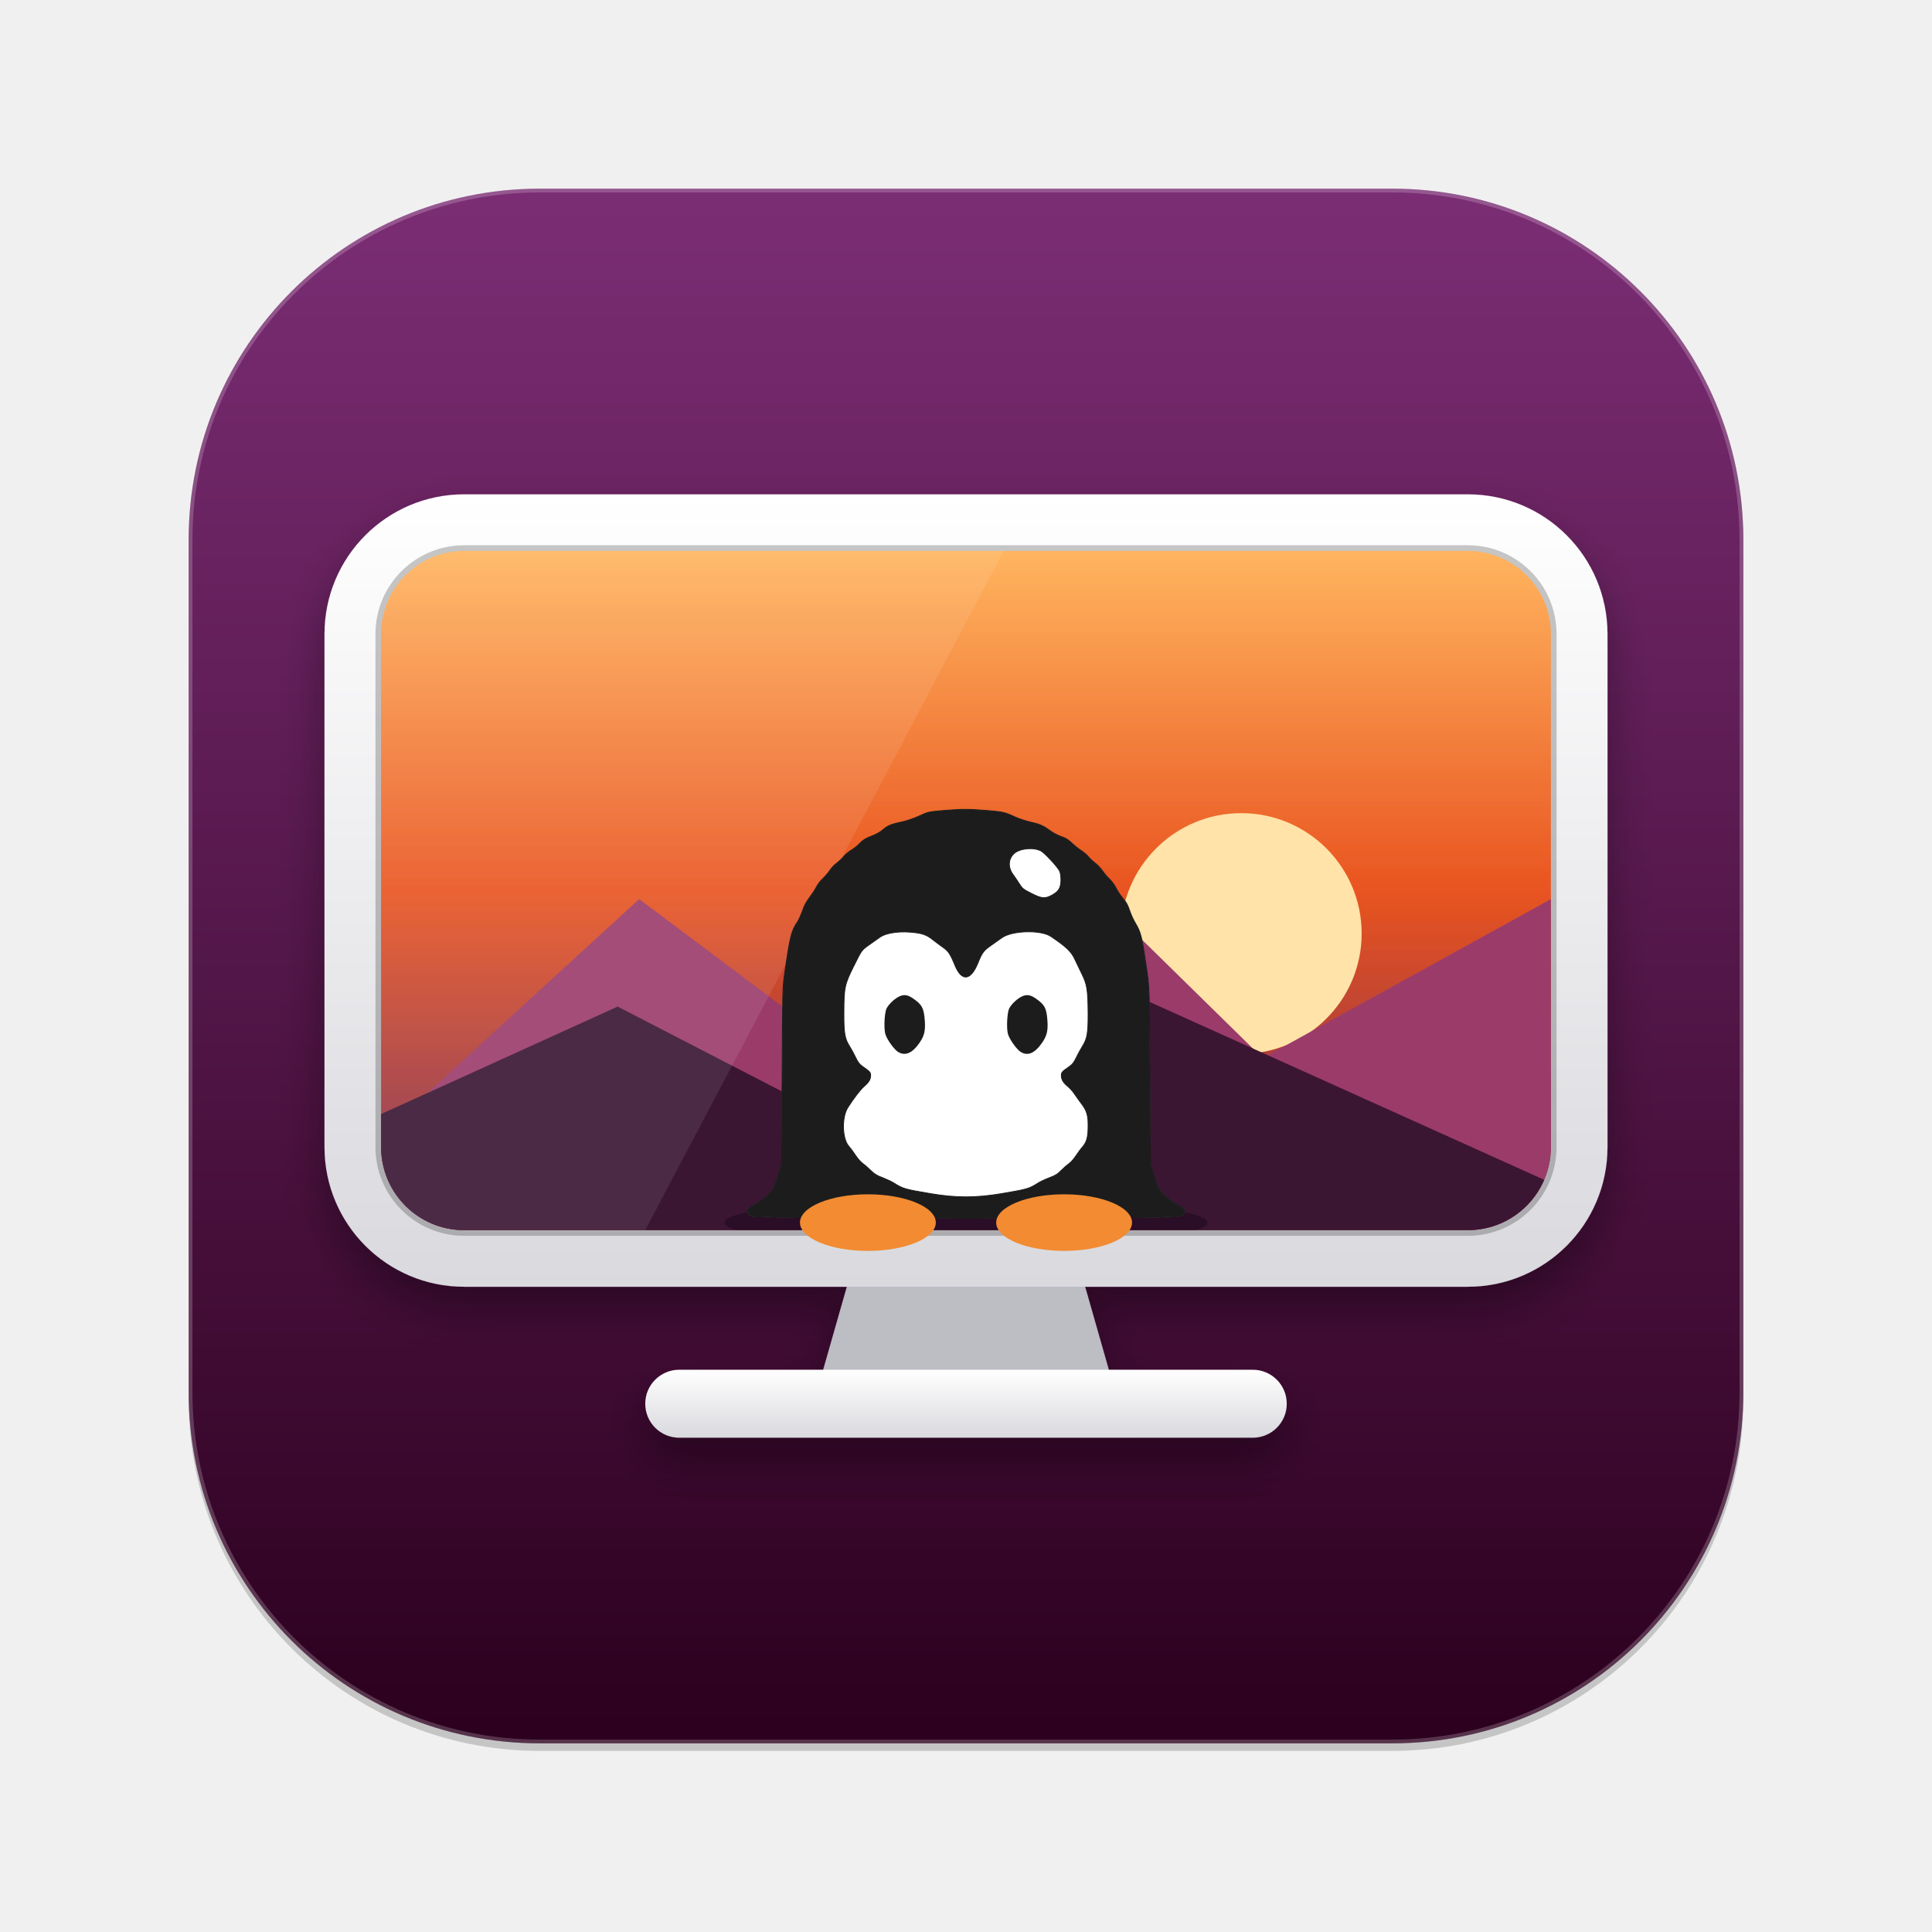
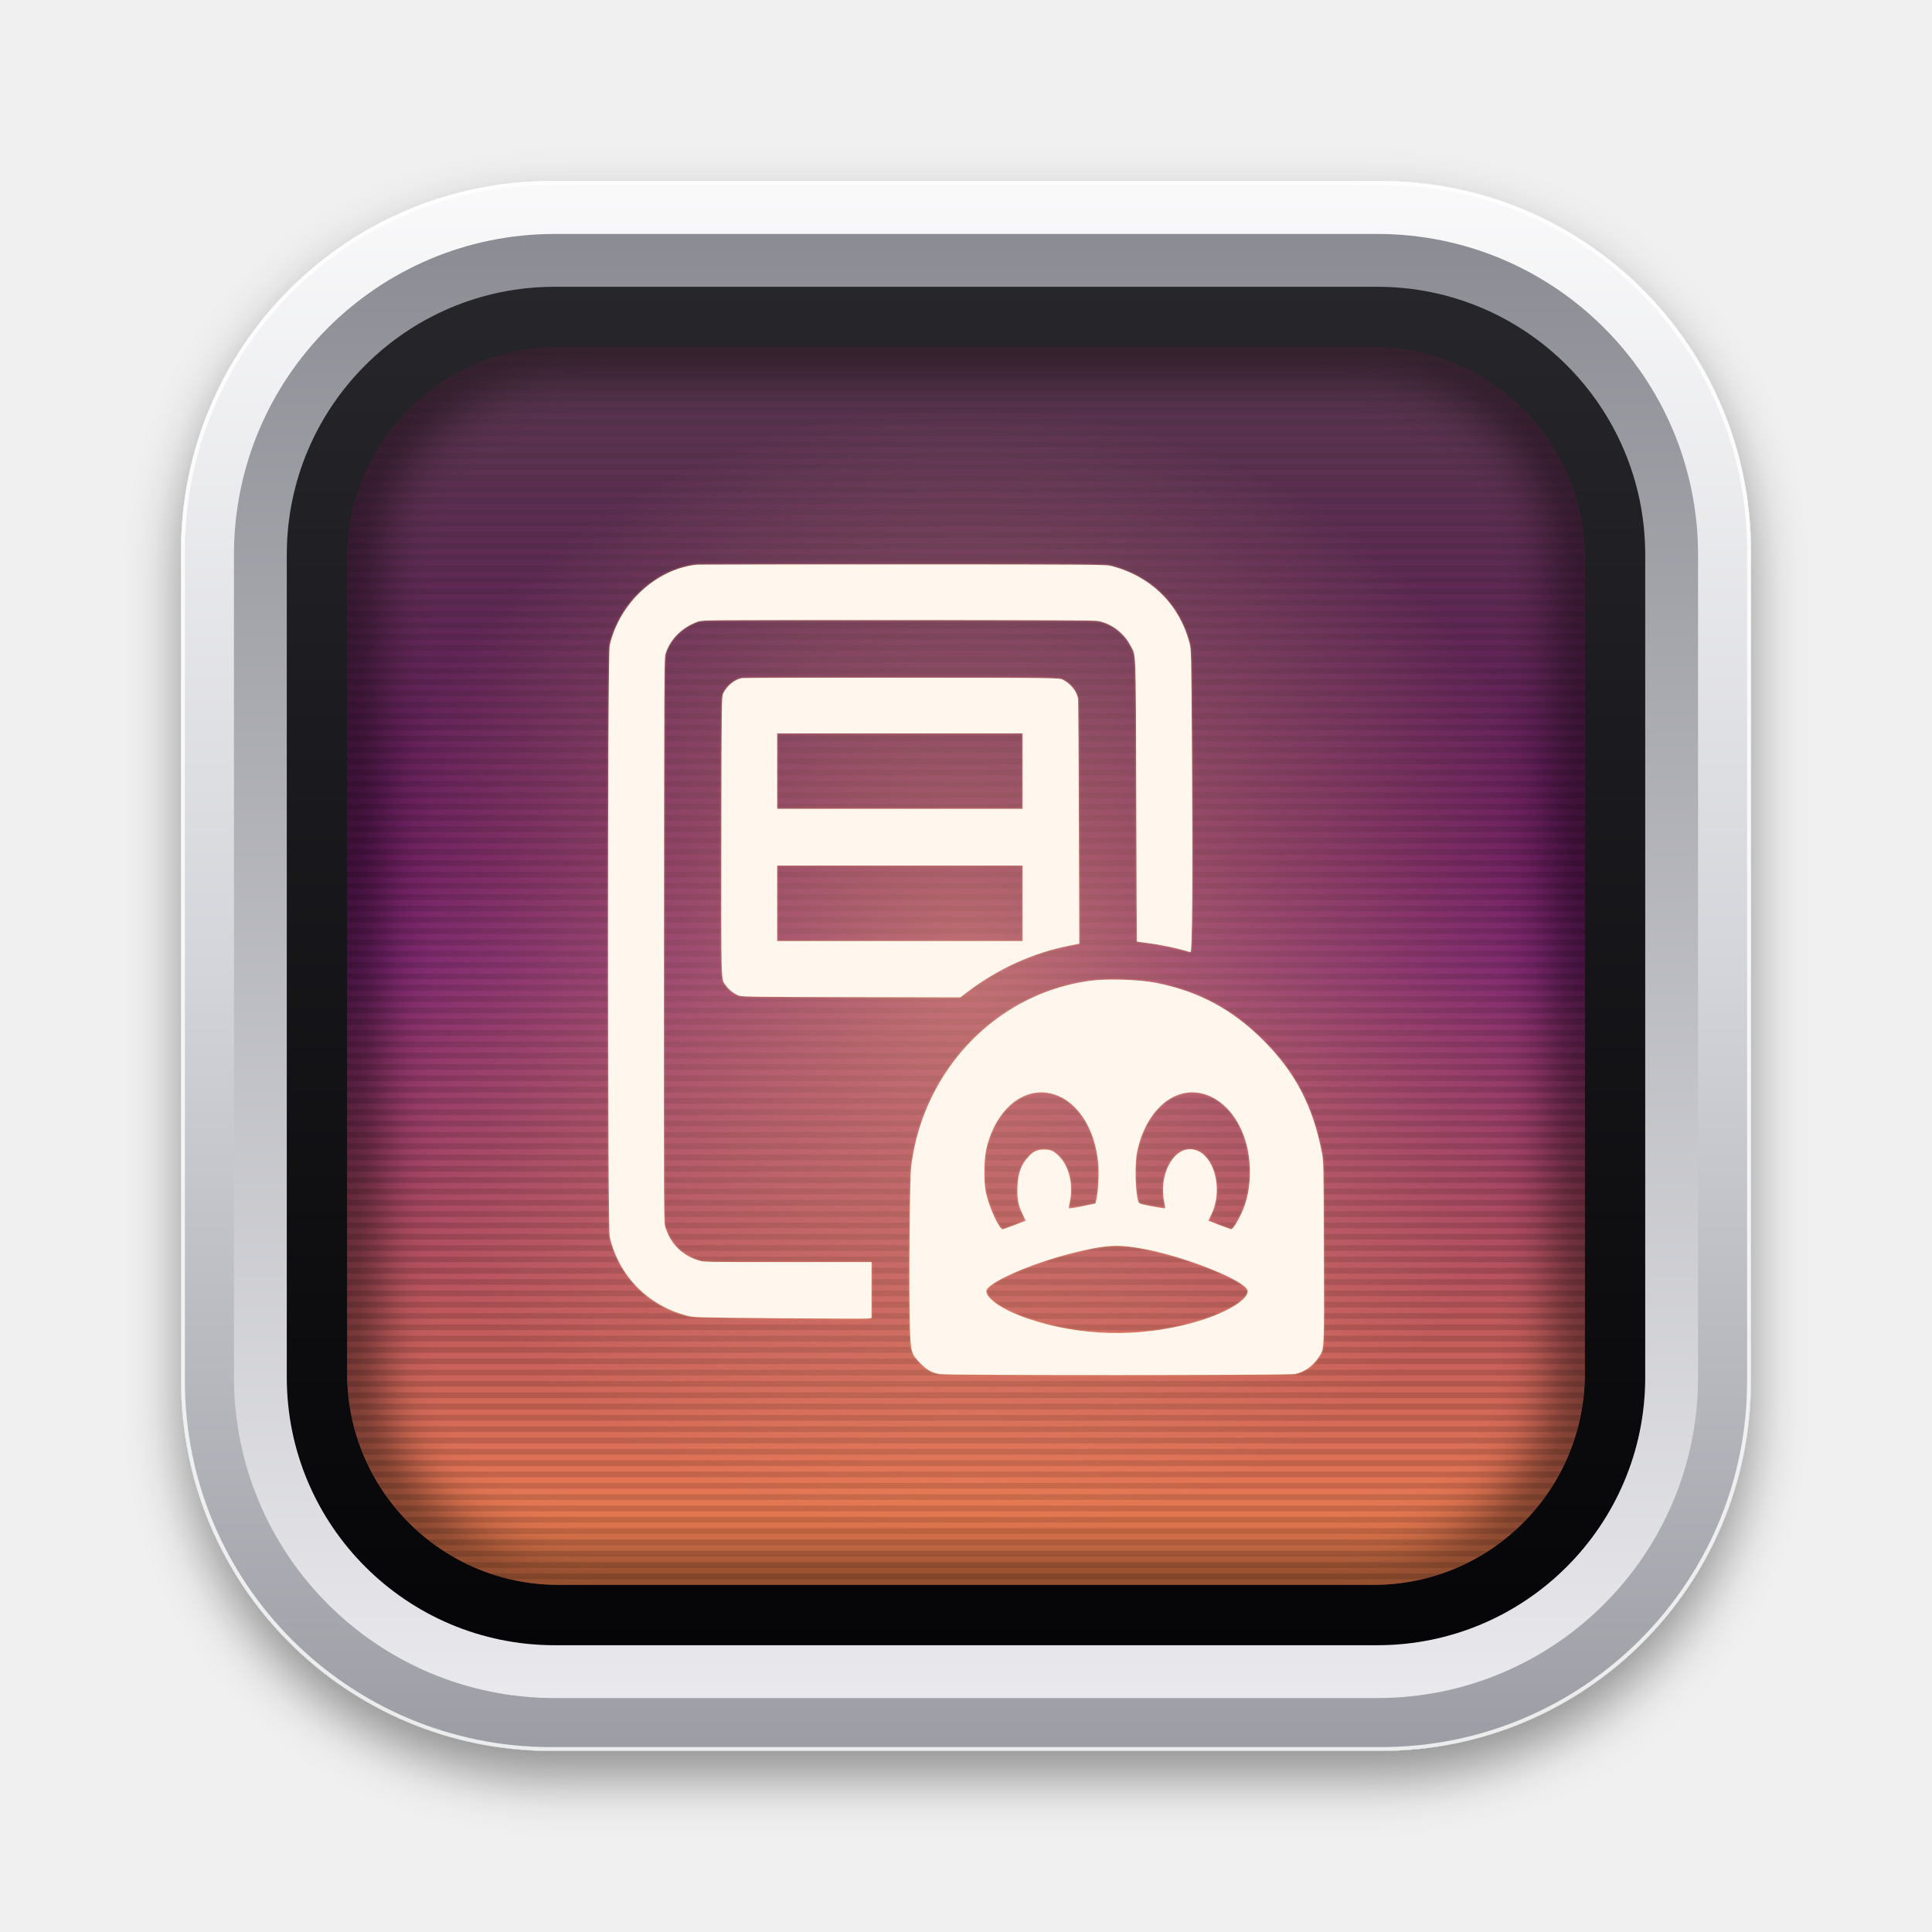
<svg xmlns="http://www.w3.org/2000/svg" width="1024" height="1024" viewBox="0 0 1024 1024">
  <defs>
-     <linearGradient id="tile" x1="0" y1="0" x2="0" y2="1">
-       <stop offset="0.00" stop-color="#7B2D74" />
-       <stop offset="1.00" stop-color="#2C001E" />
+     <linearGradient id="screen" x1="0" y1="0" x2="0" y2="1">
+       <stop offset="0" stop-color="#2C001E" />
+       <stop offset="0.5" stop-color="#77216F" />
+       <stop offset="1" stop-color="#F6844F" />
    </linearGradient>
-     <linearGradient id="frame" x1="0" y1="0" x2="0" y2="1">
-       <stop offset="0.00" stop-color="#FFFFFF" />
-       <stop offset="1.00" stop-color="#D9D9DE" />
+     <linearGradient id="silver" x1="0" y1="0" x2="0" y2="1">
+       <stop offset="0" stop-color="#FAFAFB" />
+       <stop offset="0.5" stop-color="#D4D5DA" />
+       <stop offset="1" stop-color="#9C9DA4" />
    </linearGradient>
-     <linearGradient id="screen" x1="0" y1="0" x2="0" y2="1">
-       <stop offset="0.00" stop-color="#FFB45E" />
-       <stop offset="0.50" stop-color="#E95420" />
-       <stop offset="1.00" stop-color="#772953" />
+     <linearGradient id="bevel" x1="0" y1="0" x2="0" y2="1">
+       <stop offset="0" stop-color="#8C8D94" />
+       <stop offset="1" stop-color="#E9E9ED" />
    </linearGradient>
-     <linearGradient id="sun" x1="0" y1="0" x2="0" y2="1">
-       <stop offset="0" stop-color="#FFE45E" />
-       <stop offset="1" stop-color="#FF4FB8" />
+     <linearGradient id="rim" x1="0" y1="0" x2="0" y2="1">
+       <stop offset="0" stop-color="#26262B" />
+       <stop offset="1" stop-color="#050507" />
    </linearGradient>
-     <clipPath id="scr">
-       <rect x="202" y="292" width="620" height="360" rx="44" />
+     <radialGradient id="glow" cx="0.5" cy="0.5" r="0.5">
+       <stop offset="0" stop-color="#FFB27A" stop-opacity="0.55" />
+       <stop offset="1" stop-color="#FFB27A" stop-opacity="0" />
+     </radialGradient>
+     <linearGradient id="gloss" x1="0" y1="0" x2="0" y2="1">
+       <stop offset="0" stop-color="#FFFFFF" stop-opacity="0.22" />
+       <stop offset="1" stop-color="#FFFFFF" stop-opacity="0" />
+     </linearGradient>
+     <pattern id="scan" width="8" height="6" patternUnits="userSpaceOnUse">
+       <rect width="8" height="3" fill="#000000" opacity="0.13" />
+     </pattern>
+     <clipPath id="face">
+       <rect x="184" y="184" width="656" height="656" rx="112" />
    </clipPath>
-     <filter id="blur" x="-30%" y="-80%" width="160%" height="260%">
-       <feGaussianBlur stdDeviation="16" />
-     </filter>
-     <filter id="shadow" x="-10%" y="-10%" width="120%" height="125%">
-       <feGaussianBlur in="SourceAlpha" stdDeviation="12" />
-       <feOffset dy="12" />
+     <filter id="drop" x="-10%" y="-10%" width="120%" height="125%">
+       <feGaussianBlur in="SourceAlpha" stdDeviation="14" />
+       <feOffset dy="14" />
      <feComponentTransfer>
-         <feFuncA type="linear" slope="0.35" />
+         <feFuncA type="linear" slope="0.4" />
      </feComponentTransfer>
      <feMerge>
        <feMergeNode />
        <feMergeNode in="SourceGraphic" />
      </feMerge>
    </filter>
+     <filter id="soft" x="-20%" y="-20%" width="140%" height="140%">
+       <feGaussianBlur stdDeviation="16" />
+     </filter>
+     <filter id="inner" x="-5%" y="-5%" width="110%" height="110%">
+       <feGaussianBlur stdDeviation="14" />
+     </filter>
  </defs>
-   <rect x="100" y="104" width="824" height="824" rx="186" fill="#000000" opacity="0.18" />
-   <rect x="100" y="100" width="824" height="824" rx="186" fill="url(#tile)" />
-   <rect x="101" y="101" width="822" height="822" rx="185" fill="none" stroke="#FFFFFF" stroke-opacity="0.2" stroke-width="2" />
-   <g filter="url(#shadow)">
-     <path d="M450 678 h124 l16 56 h-156z" fill="#BDBDC4" />
-     <rect x="342" y="726" width="340" height="36" rx="18" fill="url(#frame)" />
-     <rect x="172" y="262" width="680" height="420" rx="74" fill="url(#frame)" />
-     <rect x="199" y="289" width="626" height="366" rx="47" fill="#000000" opacity="0.22" />
-     <g clip-path="url(#scr)">
-       <rect x="202" y="292" width="620" height="360" fill="url(#screen)" />
-       <g transform="translate(202 292) scale(1.1397 1.1392) translate(-240 -428)">
-         <circle cx="640" cy="606" r="56" fill="#FFE3A8" />
-         <path d="M240 700 L360 590 L440 650 L540 556 L650 664 L784 590 V744 H240Z" fill="#9B3B6B" />
-         <path d="M240 744 V690 L350 640 L470 702 L580 630 L784 722 V744Z" fill="#3A1432" />
+   <g filter="url(#drop)">
+     <rect x="96" y="96" width="832" height="832" rx="196" fill="url(#silver)" />
+     <rect x="97" y="97" width="830" height="830" rx="195" fill="none" stroke="#FFFFFF" stroke-opacity="0.8" stroke-width="2" />
+   </g>
+   <rect x="124" y="124" width="776" height="776" rx="170" fill="url(#bevel)" />
+   <rect x="152" y="152" width="720" height="720" rx="142" fill="url(#rim)" />
+   <g clip-path="url(#face)">
+     <rect x="184" y="184" width="656" height="656" fill="url(#screen)" />
+     <rect x="184" y="184" width="656" height="656" fill="url(#scan)" />
+     <ellipse cx="512" cy="514" rx="330" ry="300" fill="url(#glow)" />
+     <rect x="184" y="184" width="656" height="270" fill="url(#gloss)" />
+     <rect x="184" y="184" width="656" height="656" rx="112" fill="none" stroke="#000000" stroke-opacity="0.55" stroke-width="30" filter="url(#inner)" />
+     <g transform="translate(322.2 299.0) scale(0.40037) translate(-201 -76)">
+       <g transform="translate(0 1200) scale(0.1 -0.1)" fill="#FFB27A" filter="url(#soft)" opacity="0.85">
+         <path d="M3190 11233 c-539 -57 -1027 -507 -1156 -1068 -30 -126 -29 -7706 0 -7830 120 -514 500 -905 1014 -1042 97 -26 97 -26 1238 -36 627 -5 1157 -7 1177 -3 l37 7 0 369 0 370 -1109 0 c-1098 0 -1110 0 -1177 21 -221 67 -372 217 -443 439 -21 65 -21 65 -19 3800 3 3463 4 3739 20 3790 60 197 222 357 435 431 55 19 105 19 2637 19 1745 0 2602 -4 2645 -11 181 -29 351 -157 440 -328 75 -147 69 30 76 -2046 3 -1028 7 -1870 8 -1871 1 -1 58 -10 127 -18 201 -26 400 -68 581 -123 25 -7 32 901 21 2612 -9 1371 -10 1391 -31 1473 -130 511 -504 885 -1024 1024 -82 23 -82 23 -2772 24 -1479 0 -2706 -1 -2725 -3z" />
+         <path d="M3785 9731 c-94 -16 -198 -100 -245 -196 -25 -50 -25 -50 -28 -1890 -2 -2037 -7 -1893 63 -1987 45 -62 117 -114 180 -133 43 -12 264 -15 1485 -17 l1435 -3 101 77 c398 302 865 514 1337 606 l137 27 -5 1595 c-3 877 -8 1615 -10 1638 -11 97 -91 203 -197 259 -53 28 -53 28 -2133 29 -1144 1 -2098 -1 -2120 -5z m3715 -1231 l0 -500 -1625 0 -1625 0 0 500 0 500 1625 0 1625 0 0 -500z m0 -1750 l0 -500 -1625 0 -1625 0 0 500 0 500 1625 0 1625 0 0 -500z" />
+         <path d="M8393 5724 c-893 -121 -1667 -684 -2084 -1515 -147 -293 -241 -605 -284 -944 -20 -151 -32 -1697 -17 -2127 11 -332 18 -357 145 -483 88 -89 151 -122 260 -138 120 -17 4580 -16 4686 1 124 21 244 104 322 224 74 116 71 40 67 1388 -3 1205 -3 1205 -30 1340 -122 608 -352 1045 -772 1466 -409 408 -849 646 -1411 759 -226 46 -655 60 -882 29z m-531 -1489 c339 -71 595 -441 639 -924 13 -138 1 -369 -24 -480 l-12 -55 -178 -37 c-104 -21 -177 -32 -177 -26 0 5 7 46 16 90 48 234 -15 480 -157 612 -64 59 -102 75 -186 75 -83 0 -132 -21 -190 -79 -110 -110 -155 -229 -161 -421 -5 -163 10 -236 70 -358 22 -46 39 -84 37 -85 -6 -4 -281 -108 -299 -113 -44 -13 -182 285 -226 486 -29 133 -27 429 4 570 114 509 471 825 844 745z m2022 -5 c269 -69 490 -326 581 -675 67 -260 58 -563 -25 -805 -47 -136 -154 -324 -180 -316 -19 5 -294 109 -299 113 -2 1 13 35 33 75 182 363 20 873 -279 872 -238 -1 -412 -358 -340 -699 8 -38 15 -75 15 -80 0 -7 -69 3 -175 23 -174 35 -174 35 -184 66 -41 131 -49 506 -13 667 117 537 483 857 866 759z m-859 -2041 c580 -94 1455 -440 1455 -574 0 -122 -307 -300 -712 -414 -724 -204 -1513 -185 -2208 54 -315 108 -540 258 -540 361 0 106 588 366 1140 504 415 103 575 116 865 69z" />
      </g>
-       <path d="M202 292 H532 L342 652 H202Z" fill="#FFFFFF" opacity="0.09" />
-       <ellipse cx="512" cy="648" rx="128" ry="13" fill="#000000" opacity="0.25" />
-     </g>
-     <g transform="translate(396.00 428.89) scale(0.45136) translate(-511 -432)">
-       <g transform="translate(0 1536) scale(0.1 -0.1)">
-         <path d="M7422 11025 c-185 -16 -183 -15 -302 -70 -52 -23 -131 -50 -175 -60 -140 -30 -182 -46 -235 -92 -33 -30 -80 -56 -139 -79 -72 -28 -99 -45 -138 -85 -26 -28 -72 -64 -100 -80 -29 -17 -69 -50 -89 -75 -20 -24 -58 -60 -84 -79 -27 -20 -62 -57 -79 -84 -17 -27 -54 -69 -80 -94 -27 -24 -62 -69 -76 -98 -15 -30 -52 -86 -81 -125 -39 -50 -64 -97 -85 -160 -18 -49 -44 -107 -59 -129 -72 -105 -87 -168 -152 -620 -21 -143 -22 -197 -27 -1180 l-6 -1030 -43 -140 c-24 -77 -52 -154 -63 -171 -31 -50 -138 -138 -216 -177 -99 -50 -110 -98 -32 -137 60 -31 4964 -32 5034 -1 81 36 73 90 -21 132 -77 35 -194 134 -228 192 -13 23 -41 101 -62 172 l-39 130 -5 1025 c-6 1025 -6 1025 -38 1250 -54 377 -68 433 -132 540 -22 36 -51 99 -65 140 -27 80 -40 102 -96 170 -20 25 -51 72 -67 105 -17 33 -51 80 -77 105 -26 25 -65 70 -86 101 -22 31 -60 71 -85 88 -24 18 -58 50 -76 72 -17 21 -54 53 -82 71 -28 17 -78 57 -111 88 -47 44 -75 62 -128 79 -37 13 -95 43 -129 68 -79 59 -123 78 -239 104 -52 12 -128 37 -169 56 -124 57 -144 62 -338 78 -215 17 -289 17 -500 0 z" fill="#FFFFFF" />
-         <path d="M7422 11025 c-185 -16 -183 -15 -302 -70 -52 -23 -131 -50 -175 -60 -140 -30 -182 -46 -235 -92 -33 -30 -80 -56 -139 -79 -72 -28 -99 -45 -138 -85 -26 -28 -72 -64 -100 -80 -29 -17 -69 -50 -89 -75 -20 -24 -58 -60 -84 -79 -27 -20 -62 -57 -79 -84 -17 -27 -54 -69 -80 -94 -27 -24 -62 -69 -76 -98 -15 -30 -52 -86 -81 -125 -39 -50 -64 -97 -85 -160 -18 -49 -44 -107 -59 -129 -72 -105 -87 -168 -152 -620 -21 -143 -22 -197 -27 -1180 l-6 -1030 -43 -140 c-24 -77 -52 -154 -63 -171 -31 -50 -138 -138 -216 -177 -99 -50 -110 -98 -32 -137 60 -31 4964 -32 5034 -1 81 36 73 90 -21 132 -77 35 -194 134 -228 192 -13 23 -41 101 -62 172 l-39 130 -5 1025 c-6 1025 -6 1025 -38 1250 -54 377 -68 433 -132 540 -22 36 -51 99 -65 140 -27 80 -40 102 -96 170 -20 25 -51 72 -67 105 -17 33 -51 80 -77 105 -26 25 -65 70 -86 101 -22 31 -60 71 -85 88 -24 18 -58 50 -76 72 -17 21 -54 53 -82 71 -28 17 -78 57 -111 88 -47 44 -75 62 -128 79 -37 13 -95 43 -129 68 -79 59 -123 78 -239 104 -52 12 -128 37 -169 56 -124 57 -144 62 -338 78 -215 17 -289 17 -500 0z m1137 -474 c41 -21 189 -179 218 -233 12 -22 17 -56 18 -103 0 -97 -23 -138 -101 -182 -85 -47 -121 -45 -242 16 -104 52 -110 57 -157 132 -16 26 -46 69 -65 95 -59 83 -54 180 14 243 65 61 226 77 315 32z m-1463 -962 c87 -12 137 -34 204 -89 25 -20 73 -55 106 -79 66 -45 88 -77 144 -213 81 -197 188 -183 274 36 44 110 64 137 149 196 40 28 97 68 127 90 117 86 457 96 576 17 178 -120 242 -180 281 -267 19 -41 57 -120 84 -175 61 -122 71 -187 73 -460 1 -232 -10 -300 -66 -388 -21 -34 -54 -94 -73 -134 -26 -55 -45 -79 -77 -102 -91 -63 -98 -71 -98 -107 0 -48 21 -84 73 -127 25 -20 61 -60 80 -89 20 -29 56 -80 81 -113 65 -85 81 -138 80 -265 0 -129 -16 -187 -63 -243 -21 -23 -56 -71 -80 -107 -23 -36 -59 -77 -79 -90 -20 -14 -62 -50 -92 -80 -45 -46 -71 -62 -141 -88 -47 -18 -106 -45 -132 -62 -108 -68 -126 -73 -433 -125 -297 -50 -531 -50 -828 0 -307 52 -325 57 -433 125 -26 17 -85 44 -131 62 -69 26 -96 42 -142 87 -31 31 -73 67 -93 81 -21 14 -59 57 -84 95 -25 39 -61 87 -79 107 -79 88 -85 340 -11 456 65 103 150 213 190 247 55 47 77 83 77 127 0 39 -6 45 -98 109 -32 23 -51 47 -77 102 -19 40 -52 100 -73 134 -56 88 -67 156 -66 388 1 305 8 336 117 555 92 185 92 185 172 242 44 31 103 73 131 93 81 58 250 79 430 54z" fill="#1D1D1F" stroke="#1D1D1F" stroke-width="10" stroke-linejoin="round" />
-         <path d="M6892 8839 c-64 -32 -138 -109 -151 -155 -21 -74 -25 -224 -8 -285 19 -64 102 -180 150 -210 79 -47 158 -18 237 88 68 92 84 151 77 271 -11 156 -31 196 -142 272 -61 42 -107 47 -163 19z" fill="#1D1D1F" />
-         <path d="M8332 8839 c-64 -32 -138 -109 -151 -155 -21 -76 -25 -225 -8 -285 19 -64 102 -180 150 -210 82 -49 161 -17 244 99 63 88 78 148 69 272 -11 146 -32 185 -141 260 -61 42 -107 47 -163 19z" fill="#1D1D1F" />
+       <g transform="translate(0 1200) scale(0.1 -0.1)" fill="#FFF6EE">
+         <path d="M3190 11233 c-539 -57 -1027 -507 -1156 -1068 -30 -126 -29 -7706 0 -7830 120 -514 500 -905 1014 -1042 97 -26 97 -26 1238 -36 627 -5 1157 -7 1177 -3 l37 7 0 369 0 370 -1109 0 c-1098 0 -1110 0 -1177 21 -221 67 -372 217 -443 439 -21 65 -21 65 -19 3800 3 3463 4 3739 20 3790 60 197 222 357 435 431 55 19 105 19 2637 19 1745 0 2602 -4 2645 -11 181 -29 351 -157 440 -328 75 -147 69 30 76 -2046 3 -1028 7 -1870 8 -1871 1 -1 58 -10 127 -18 201 -26 400 -68 581 -123 25 -7 32 901 21 2612 -9 1371 -10 1391 -31 1473 -130 511 -504 885 -1024 1024 -82 23 -82 23 -2772 24 -1479 0 -2706 -1 -2725 -3z" />
+         <path d="M3785 9731 c-94 -16 -198 -100 -245 -196 -25 -50 -25 -50 -28 -1890 -2 -2037 -7 -1893 63 -1987 45 -62 117 -114 180 -133 43 -12 264 -15 1485 -17 l1435 -3 101 77 c398 302 865 514 1337 606 l137 27 -5 1595 c-3 877 -8 1615 -10 1638 -11 97 -91 203 -197 259 -53 28 -53 28 -2133 29 -1144 1 -2098 -1 -2120 -5z m3715 -1231 l0 -500 -1625 0 -1625 0 0 500 0 500 1625 0 1625 0 0 -500z m0 -1750 l0 -500 -1625 0 -1625 0 0 500 0 500 1625 0 1625 0 0 -500z" />
+         <path d="M8393 5724 c-893 -121 -1667 -684 -2084 -1515 -147 -293 -241 -605 -284 -944 -20 -151 -32 -1697 -17 -2127 11 -332 18 -357 145 -483 88 -89 151 -122 260 -138 120 -17 4580 -16 4686 1 124 21 244 104 322 224 74 116 71 40 67 1388 -3 1205 -3 1205 -30 1340 -122 608 -352 1045 -772 1466 -409 408 -849 646 -1411 759 -226 46 -655 60 -882 29z m-531 -1489 c339 -71 595 -441 639 -924 13 -138 1 -369 -24 -480 l-12 -55 -178 -37 c-104 -21 -177 -32 -177 -26 0 5 7 46 16 90 48 234 -15 480 -157 612 -64 59 -102 75 -186 75 -83 0 -132 -21 -190 -79 -110 -110 -155 -229 -161 -421 -5 -163 10 -236 70 -358 22 -46 39 -84 37 -85 -6 -4 -281 -108 -299 -113 -44 -13 -182 285 -226 486 -29 133 -27 429 4 570 114 509 471 825 844 745z m2022 -5 c269 -69 490 -326 581 -675 67 -260 58 -563 -25 -805 -47 -136 -154 -324 -180 -316 -19 5 -294 109 -299 113 -2 1 13 35 33 75 182 363 20 873 -279 872 -238 -1 -412 -358 -340 -699 8 -38 15 -75 15 -80 0 -7 -69 3 -175 23 -174 35 -174 35 -184 66 -41 131 -49 506 -13 667 117 537 483 857 866 759z m-859 -2041 c580 -94 1455 -440 1455 -574 0 -122 -307 -300 -712 -414 -724 -204 -1513 -185 -2208 54 -315 108 -540 258 -540 361 0 106 588 366 1140 504 415 103 575 116 865 69z" />
      </g>
    </g>
-     <ellipse cx="460" cy="648" rx="36" ry="15" fill="#F28B30" />
-     <ellipse cx="564" cy="648" rx="36" ry="15" fill="#F28B30" />
  </g>
</svg>
